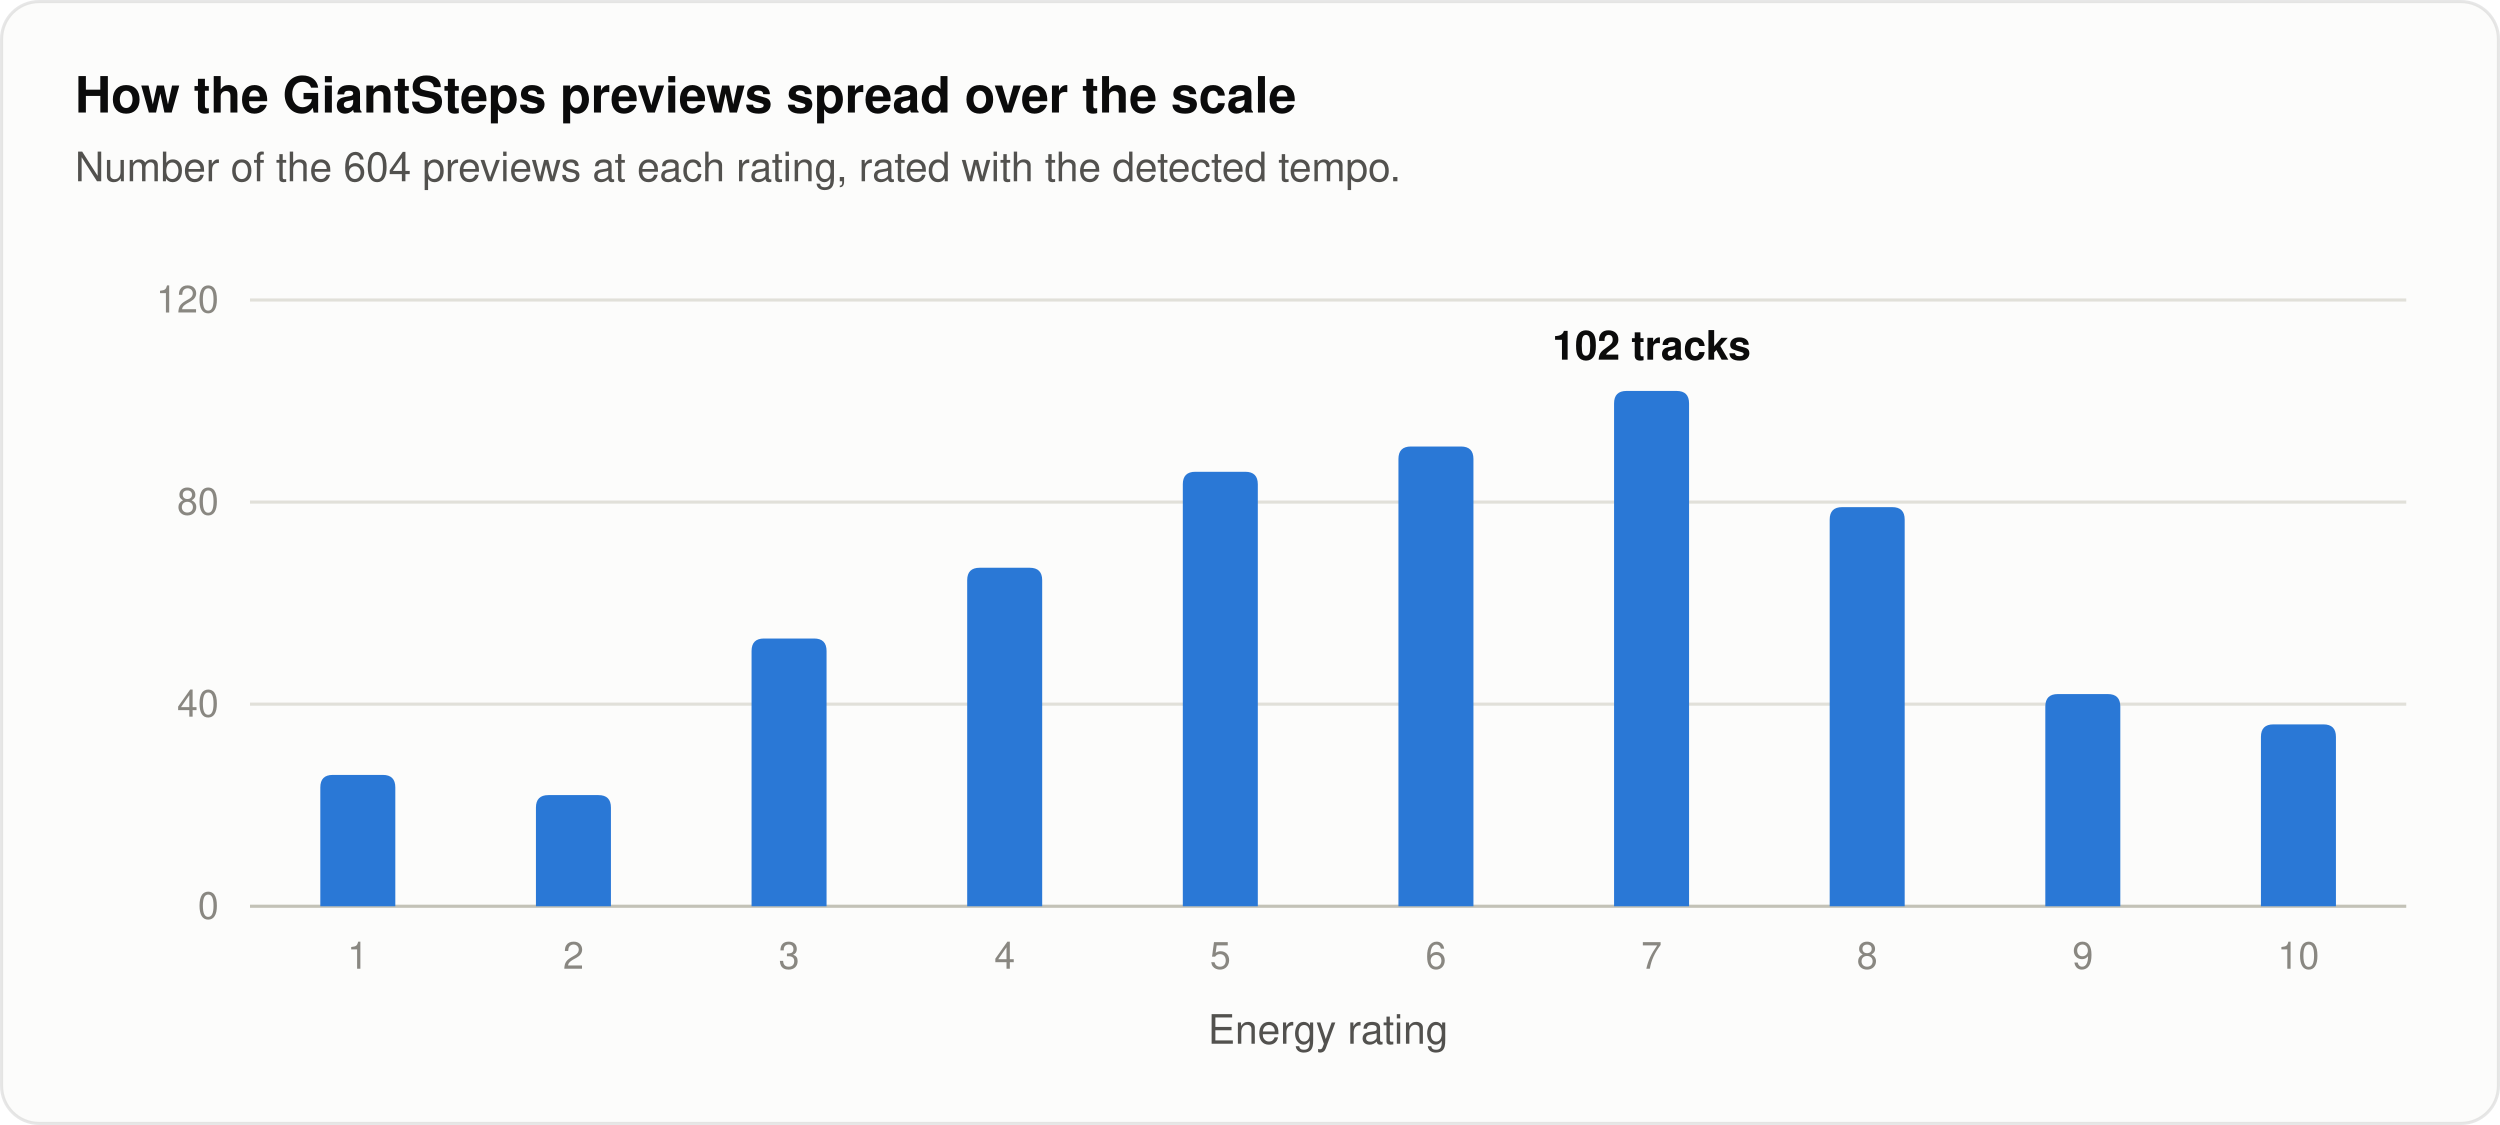
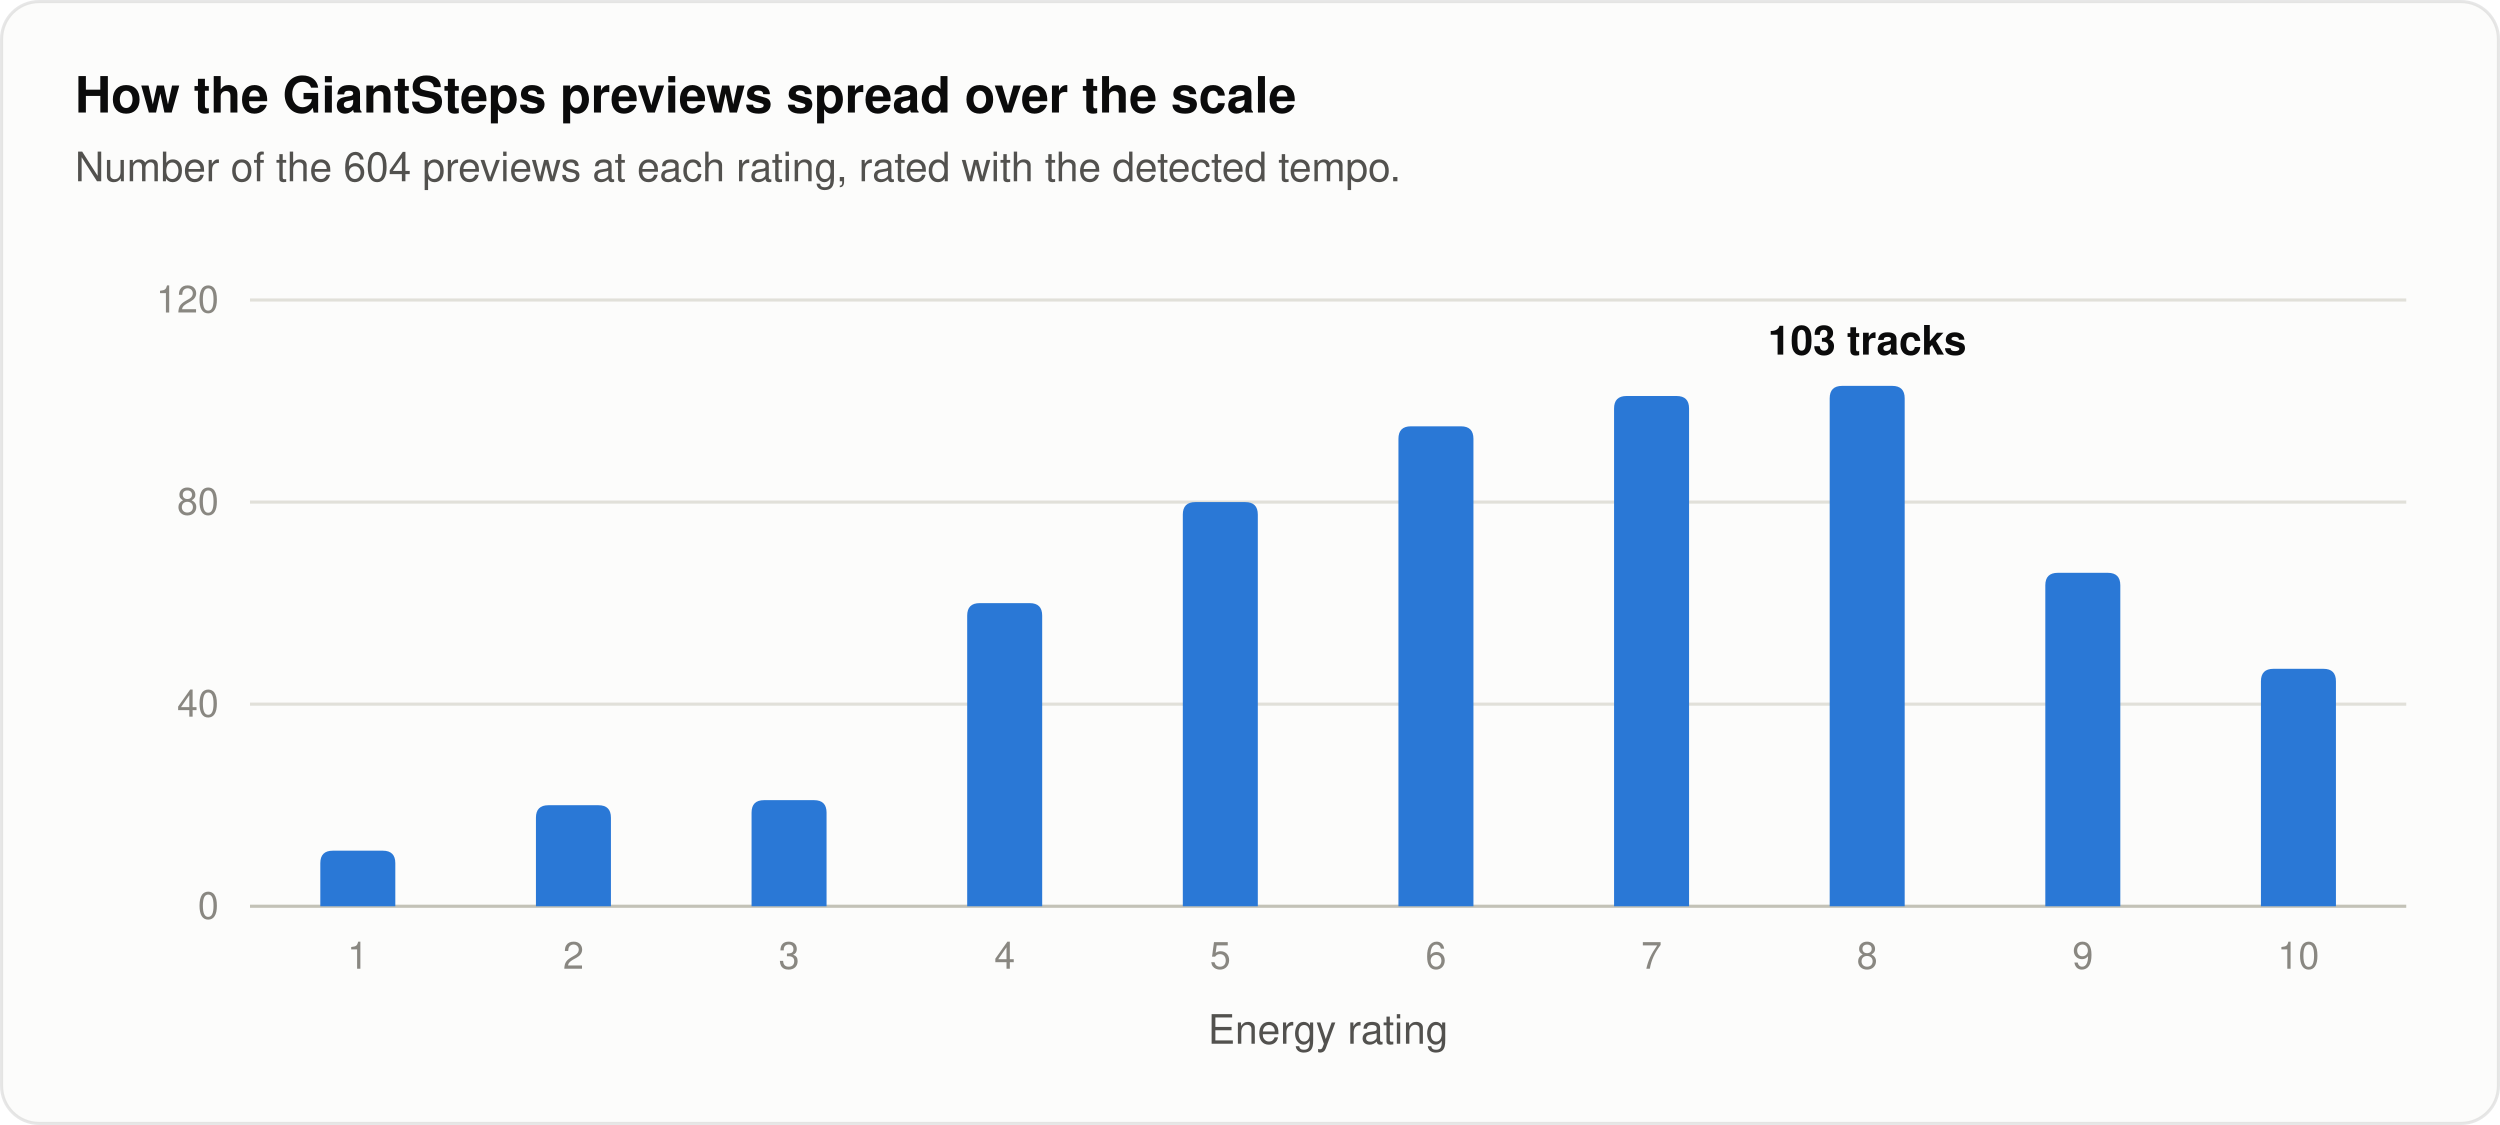
<svg xmlns="http://www.w3.org/2000/svg" width="800" height="360" viewBox="0 0 800 360" role="img" aria-labelledby="chart-title chart-desc" font-family="system-ui, -apple-system, &quot;Segoe UI&quot;, Helvetica, Arial, sans-serif">
  <style>
.surface { fill: #fcfcfb; stroke: rgba(11,11,11,0.10); }
.title { fill: #0b0b0b; font-size: 16px; font-weight: 600; }
.subtitle { fill: #52514e; font-size: 13px; }
.label { fill: #52514e; font-size: 13px; }
.value { fill: #0b0b0b; font-size: 13px; font-weight: 600; }
.tick { fill: #898781; font-size: 12px; font-variant-numeric: tabular-nums; }
.grid { stroke: #e1e0d9; stroke-width: 1; fill: none; }
.axis { stroke: #c3c2b7; stroke-width: 1; fill: none; }
.reference { stroke: #898781; stroke-width: 1.5; fill: none; }
.series-line { stroke: #2a78d6; stroke-width: 2; fill: none; stroke-linejoin: round; stroke-linecap: round; }
.series-fill { fill: #2a78d6; }
.series-wash { fill: #2a78d6; fill-opacity: 0.10; }
.muted-fill { fill: #898781; }
.ring { stroke: #fcfcfb; stroke-width: 2; }
@media (prefers-color-scheme: dark) {
  .surface { fill: #1a1a19; stroke: rgba(255,255,255,0.10); }
  .title, .value { fill: #f0efec; }
  .subtitle, .label { fill: #c3c2b7; }
  .grid { stroke: #2c2c2a; }
  .axis { stroke: #383835; }
  .series-line { stroke: #3987e5; }
  .series-fill, .series-wash { fill: #3987e5; }
  .muted-fill { fill: #898781; }
  .ring { stroke: #1a1a19; }
}
</style>
  <rect x="0.5" y="0.5" width="799" height="359" rx="12" class="surface" />
  <text x="24" y="36" class="title" text-anchor="start">How the GiantSteps previews spread over the scale</text>
  <text x="24" y="58" class="subtitle" text-anchor="start">Number of the 604 previews at each rating, rated with the detected tempo.</text>
  <line x1="80" y1="290" x2="770" y2="290" class="axis" />
  <text x="70" y="294" class="tick" text-anchor="end">0</text>
  <line x1="80" y1="225.33" x2="770" y2="225.33" class="grid" />
  <text x="70" y="229.33" class="tick" text-anchor="end">40</text>
  <line x1="80" y1="160.67" x2="770" y2="160.67" class="grid" />
  <text x="70" y="164.67" class="tick" text-anchor="end">80</text>
  <line x1="80" y1="96" x2="770" y2="96" class="grid" />
  <text x="70" y="100" class="tick" text-anchor="end">120</text>
-   <path class="series-fill" d="M102.5,290 V251.97 Q102.5,247.97 106.5,247.97 H122.5 Q126.5,247.97 126.5,251.97 V290 Z" />
+   <path class="series-fill" d="M102.5,290 V276.22 Q102.5,272.22 106.5,272.22 H122.5 Q126.5,272.22 126.5,276.22 V290 Z" />
  <text x="114.5" y="310" class="tick" text-anchor="middle">1</text>
-   <path class="series-fill" d="M171.5,290 V258.43 Q171.5,254.43 175.5,254.43 H191.5 Q195.5,254.43 195.5,258.43 V290 Z" />
+   <path class="series-fill" d="M171.5,290 V261.67 Q171.5,257.67 175.5,257.67 H191.5 Q195.5,257.67 195.5,261.67 V290 Z" />
  <text x="183.5" y="310" class="tick" text-anchor="middle">2</text>
-   <path class="series-fill" d="M240.5,290 V208.32 Q240.5,204.32 244.5,204.32 H260.5 Q264.5,204.32 264.5,208.32 V290 Z" />
+   <path class="series-fill" d="M240.5,290 V260.05 Q240.5,256.05 244.5,256.05 H260.5 Q264.5,256.05 264.5,260.05 V290 Z" />
  <text x="252.5" y="310" class="tick" text-anchor="middle">3</text>
-   <path class="series-fill" d="M309.5,290 V185.68 Q309.5,181.68 313.5,181.68 H329.5 Q333.5,181.68 333.5,185.68 V290 Z" />
+   <path class="series-fill" d="M309.5,290 V197 Q309.5,193 313.5,193 H329.5 Q333.5,193 333.5,197 V290 Z" />
  <text x="321.5" y="310" class="tick" text-anchor="middle">4</text>
-   <path class="series-fill" d="M378.5,290 V154.97 Q378.5,150.97 382.5,150.97 H398.5 Q402.5,150.97 402.5,154.97 V290 Z" />
+   <path class="series-fill" d="M378.5,290 V164.67 Q378.5,160.67 382.5,160.67 H398.5 Q402.5,160.67 402.5,164.67 V290 Z" />
  <text x="390.5" y="310" class="tick" text-anchor="middle">5</text>
-   <path class="series-fill" d="M447.5,290 V146.88 Q447.5,142.88 451.5,142.88 H467.5 Q471.5,142.88 471.5,146.88 V290 Z" />
+   <path class="series-fill" d="M447.5,290 V140.42 Q447.5,136.42 451.5,136.42 H467.5 Q471.5,136.42 471.5,140.42 V290 Z" />
  <text x="459.5" y="310" class="tick" text-anchor="middle">6</text>
-   <path class="series-fill" d="M516.5,290 V129.1 Q516.5,125.1 520.5,125.1 H536.5 Q540.5,125.1 540.5,129.1 V290 Z" />
+   <path class="series-fill" d="M516.5,290 V130.72 Q516.5,126.72 520.5,126.72 H536.5 Q540.5,126.72 540.5,130.72 V290 Z" />
  <text x="528.5" y="310" class="tick" text-anchor="middle">7</text>
-   <text x="528.5" y="115.1" class="value" text-anchor="middle">102 tracks</text>
-   <path class="series-fill" d="M585.5,290 V166.28 Q585.5,162.28 589.5,162.28 H605.5 Q609.5,162.28 609.5,166.28 V290 Z" />
+   <path class="series-fill" d="M585.5,290 V127.48 Q585.5,123.48 589.5,123.48 H605.5 Q609.5,123.48 609.5,127.48 V290 Z" />
  <text x="597.5" y="310" class="tick" text-anchor="middle">8</text>
-   <path class="series-fill" d="M654.5,290 V226.1 Q654.5,222.1 658.5,222.1 H674.5 Q678.5,222.1 678.5,226.1 V290 Z" />
+   <text x="597.5" y="113.48" class="value" text-anchor="middle">103 tracks</text>
+   <path class="series-fill" d="M654.5,290 V187.3 Q654.5,183.3 658.5,183.3 H674.5 Q678.5,183.3 678.5,187.3 V290 Z" />
  <text x="666.5" y="310" class="tick" text-anchor="middle">9</text>
-   <path class="series-fill" d="M723.5,290 V235.8 Q723.5,231.8 727.5,231.8 H743.5 Q747.5,231.8 747.5,235.8 V290 Z" />
+   <path class="series-fill" d="M723.5,290 V218.02 Q723.5,214.02 727.5,214.02 H743.5 Q747.5,214.02 747.5,218.02 V290 Z" />
  <text x="735.5" y="310" class="tick" text-anchor="middle">10</text>
  <text x="425" y="334" class="label" text-anchor="middle">Energy rating</text>
</svg>
